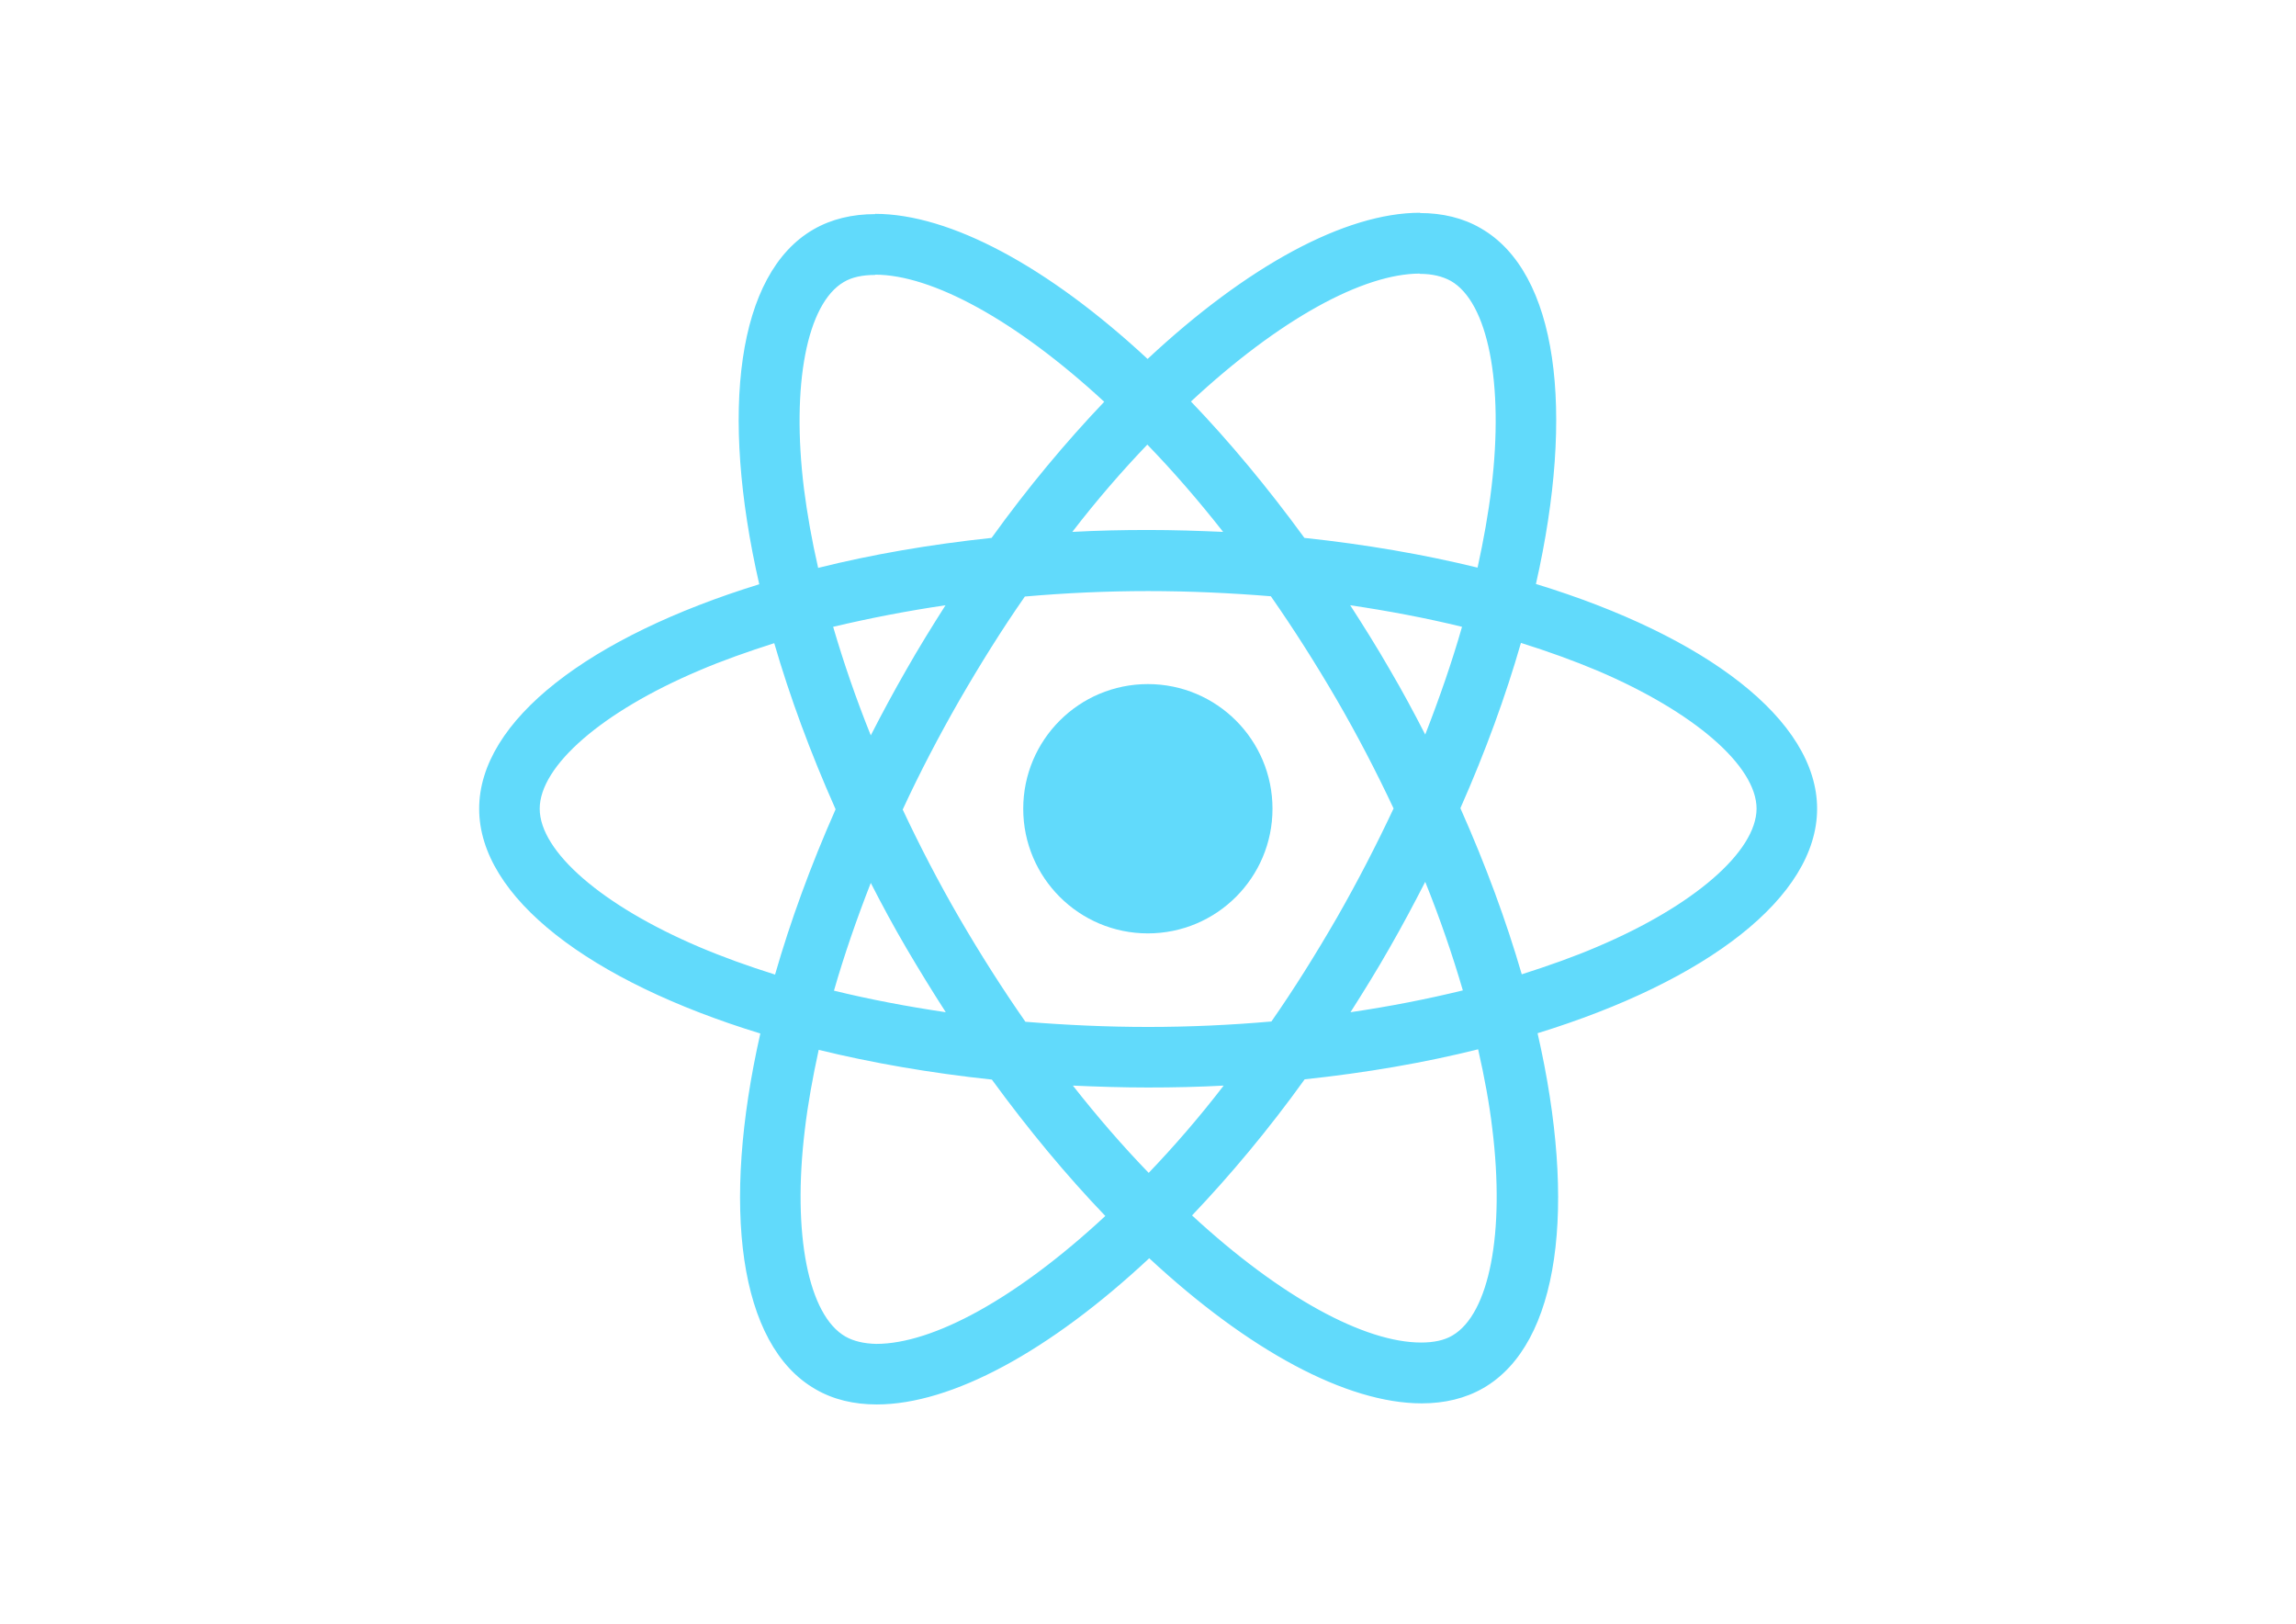
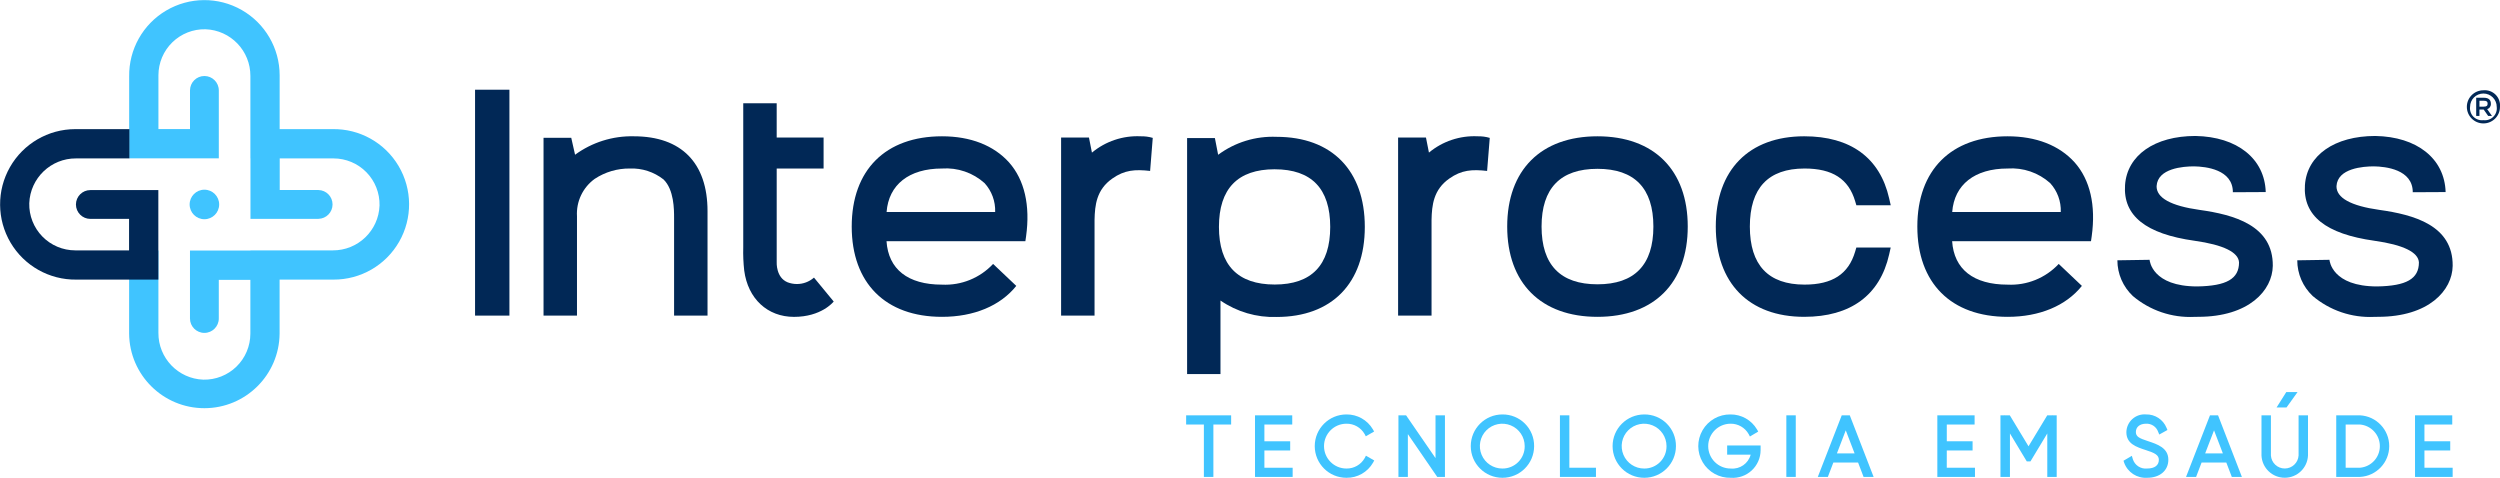
- <svg xmlns="http://www.w3.org/2000/svg" viewBox="0 0 841.9 595.3">
-   <g fill="#61DAFB">
-     <path d="M666.3 296.5c0-32.5-40.7-63.3-103.1-82.4 14.4-63.6 8-114.2-20.2-130.4-6.5-3.8-14.1-5.6-22.4-5.6v22.3c4.6 0 8.3.9 11.4 2.6 13.6 7.8 19.5 37.5 14.9 75.7-1.1 9.4-2.9 19.3-5.1 29.4-19.6-4.8-41-8.5-63.5-10.9-13.5-18.5-27.5-35.3-41.6-50 32.6-30.3 63.2-46.9 84-46.9V78c-27.5 0-63.5 19.6-99.9 53.6-36.4-33.8-72.4-53.2-99.9-53.2v22.3c20.7 0 51.4 16.5 84 46.6-14 14.7-28 31.4-41.3 49.9-22.6 2.4-44 6.1-63.6 11-2.3-10-4-19.7-5.2-29-4.7-38.2 1.1-67.9 14.6-75.8 3-1.8 6.9-2.6 11.5-2.6V78.5c-8.4 0-16 1.8-22.6 5.6-28.1 16.2-34.4 66.7-19.9 130.1-62.2 19.2-102.7 49.9-102.7 82.3 0 32.5 40.7 63.3 103.1 82.4-14.4 63.6-8 114.2 20.2 130.4 6.5 3.8 14.1 5.6 22.5 5.6 27.5 0 63.5-19.6 99.9-53.6 36.4 33.8 72.4 53.2 99.9 53.2 8.4 0 16-1.8 22.6-5.6 28.1-16.2 34.4-66.7 19.9-130.1 62-19.1 102.5-49.9 102.5-82.3zm-130.2-66.7c-3.7 12.9-8.3 26.2-13.5 39.5-4.1-8-8.4-16-13.1-24-4.6-8-9.5-15.8-14.4-23.4 14.2 2.1 27.9 4.7 41 7.9zm-45.8 106.5c-7.8 13.5-15.8 26.3-24.1 38.2-14.9 1.3-30 2-45.2 2-15.1 0-30.2-.7-45-1.9-8.3-11.9-16.4-24.6-24.2-38-7.6-13.1-14.5-26.4-20.8-39.8 6.2-13.4 13.2-26.8 20.7-39.9 7.8-13.5 15.8-26.3 24.1-38.2 14.9-1.3 30-2 45.2-2 15.1 0 30.2.7 45 1.9 8.3 11.9 16.4 24.6 24.2 38 7.6 13.1 14.5 26.4 20.8 39.8-6.3 13.4-13.2 26.8-20.7 39.9zm32.3-13c5.4 13.4 10 26.8 13.8 39.8-13.1 3.2-26.9 5.9-41.2 8 4.9-7.7 9.8-15.6 14.4-23.7 4.6-8 8.9-16.1 13-24.1zM421.2 430c-9.3-9.6-18.6-20.3-27.8-32 9 .4 18.2.7 27.5.7 9.4 0 18.7-.2 27.8-.7-9 11.7-18.3 22.4-27.5 32zm-74.4-58.9c-14.2-2.1-27.9-4.7-41-7.9 3.7-12.9 8.3-26.2 13.5-39.5 4.1 8 8.4 16 13.1 24 4.7 8 9.5 15.8 14.4 23.4zM420.7 163c9.3 9.6 18.6 20.3 27.8 32-9-.4-18.2-.7-27.5-.7-9.4 0-18.7.2-27.8.7 9-11.7 18.3-22.4 27.5-32zm-74 58.9c-4.9 7.7-9.8 15.6-14.4 23.7-4.6 8-8.9 16-13 24-5.4-13.4-10-26.8-13.8-39.8 13.1-3.1 26.9-5.8 41.2-7.9zm-90.5 125.2c-35.4-15.1-58.3-34.9-58.3-50.6 0-15.7 22.9-35.6 58.3-50.6 8.6-3.7 18-7 27.7-10.1 5.7 19.6 13.2 40 22.5 60.9-9.2 20.8-16.6 41.1-22.2 60.6-9.9-3.1-19.3-6.5-28-10.2zM310 490c-13.6-7.8-19.5-37.5-14.9-75.7 1.1-9.4 2.9-19.3 5.1-29.4 19.6 4.8 41 8.5 63.5 10.9 13.5 18.5 27.5 35.3 41.6 50-32.6 30.3-63.2 46.9-84 46.9-4.5-.1-8.3-1-11.3-2.7zm237.2-76.2c4.7 38.2-1.1 67.9-14.6 75.8-3 1.8-6.9 2.6-11.5 2.6-20.7 0-51.4-16.5-84-46.6 14-14.7 28-31.4 41.3-49.9 22.6-2.4 44-6.1 63.6-11 2.3 10.1 4.1 19.8 5.2 29.1zm38.5-66.7c-8.6 3.7-18 7-27.7 10.1-5.7-19.6-13.2-40-22.5-60.9 9.2-20.8 16.6-41.1 22.2-60.6 9.9 3.1 19.3 6.5 28.1 10.2 35.4 15.1 58.3 34.9 58.3 50.6-.1 15.7-23 35.6-58.4 50.6zM320.8 78.4z" />
-     <circle cx="420.9" cy="296.5" r="45.7" />
-     <path d="M520.5 78.1z" />
+ <svg xmlns="http://www.w3.org/2000/svg" width="350.001" height="66.892" viewBox="0 0 350.001 66.892">
+   <g transform="translate(-254.732 -349.922)">
+     <g transform="translate(254.732 349.922)">
+       <g transform="translate(166.06 54.892)">
+         <path d="M568,460.9h2.483v7.337h1.331V460.9H574.3v-1.285H568Z" transform="translate(-568 -456.359)" fill="#40c4ff" />
+         <path d="M587.5,464.533h3.612v-1.286H587.5V460.9H591.4v-1.285h-5.213v8.622h5.27v-1.286H587.5Z" transform="translate(-576.545 -456.359)" fill="#40c4ff" />
+         <path d="M608.929,465.486a2.88,2.88,0,0,1-2.559,1.465,3.138,3.138,0,1,1,0-6.276,2.873,2.873,0,0,1,2.538,1.434l.175.328,1.165-.668-.178-.312a4.231,4.231,0,0,0-3.7-2.079,4.435,4.435,0,1,0,0,8.87,4.221,4.221,0,0,0,3.724-2.116l.171-.311-1.164-.668Z" transform="translate(-583.93 -456.248)" fill="#40c4ff" />
+         <path d="M629.261,465.607l-4.123-5.995h-1.069v8.622h1.319v-5.992l4.111,5.992h1.081v-8.622h-1.32Z" transform="translate(-594.347 -456.359)" fill="#40c4ff" />
+         <path d="M647.606,459.378a4.435,4.435,0,1,0,4.435,4.435A4.388,4.388,0,0,0,647.606,459.378Zm0,7.573a3.138,3.138,0,1,1,3.116-3.138A3.093,3.093,0,0,1,647.606,466.951Z" transform="translate(-603.324 -456.248)" fill="#40c4ff" />
+         <path d="M668.042,459.613h-1.32v8.622h5.044v-1.286h-3.724Z" transform="translate(-614.391 -456.359)" fill="#40c4ff" />
+         <path d="M685.063,459.378a4.435,4.435,0,1,0,4.435,4.435A4.388,4.388,0,0,0,685.063,459.378Zm0,7.573a3.138,3.138,0,1,1,3.115-3.138A3.093,3.093,0,0,1,685.063,466.951Z" transform="translate(-620.925 -456.248)" fill="#40c4ff" />
+         <path d="M707.335,465.009h3.293a2.627,2.627,0,0,1-2.786,1.942,3.138,3.138,0,1,1-.045-6.276,2.864,2.864,0,0,1,2.548,1.454l.177.338,1.163-.692-.177-.308a4.261,4.261,0,0,0-3.71-2.089,4.436,4.436,0,1,0,.045,8.87,3.894,3.894,0,0,0,4.176-3.86v-.665h-4.683Z" transform="translate(-631.593 -456.248)" fill="#40c4ff" />
+         <rect width="1.319" height="8.622" transform="translate(84.029 3.254)" fill="#40c4ff" />
+         <path d="M738.179,459.613l-3.35,8.622h1.407l.768-2.009h3.465l.767,2.009h1.407l-3.338-8.622Zm-.674,5.327,1.237-3.226,1.236,3.226Z" transform="translate(-646.395 -456.359)" fill="#40c4ff" />
+         <path d="M767.723,464.533h3.612v-1.286h-3.612V460.9h3.894v-1.285H766.4v8.622h5.27v-1.286h-3.95Z" transform="translate(-661.232 -456.359)" fill="#40c4ff" />
+         <path d="M790.345,459.506l-.034.056h-.688L787,463.9l-2.618-4.336h-.677l-.034-.056v.056h-.6v8.622H784.4V462.1l2.359,3.917h.509l2.359-3.917v6.084h1.319v-8.622h-.6Z" transform="translate(-669.067 -456.309)" fill="#40c4ff" />
+         <path d="M818.978,463.11c-1.2-.394-1.682-.62-1.682-1.272,0-.707.558-1.163,1.422-1.163a1.708,1.708,0,0,1,1.7,1.142l.154.374,1.144-.636-.125-.3a3.017,3.017,0,0,0-2.872-1.88,2.542,2.542,0,0,0-2.753,2.482c0,1.627,1.382,2.076,2.756,2.522,1.214.386,1.792.686,1.792,1.35,0,.775-.593,1.219-1.626,1.219a1.892,1.892,0,0,1-2.024-1.329l-.128-.447-1.17.686.089.276a3.206,3.206,0,0,0,3.232,2.112c1.768,0,2.956-1.016,2.956-2.527C821.844,464.058,820.321,463.554,818.978,463.11Z" transform="translate(-684.334 -456.248)" fill="#40c4ff" />
+         <path d="M835.433,459.613l-3.351,8.622h1.407l.767-2.009h3.465l.768,2.009H839.9l-3.337-8.622Zm-.674,5.327L836,461.714l1.237,3.226Z" transform="translate(-692.095 -456.359)" fill="#40c4ff" />
+         <path d="M858.927,453.474h-1.578l-1.357,2.155h1.391Z" transform="translate(-703.331 -453.474)" fill="#40c4ff" />
+         <path d="M857.2,465.233a1.94,1.94,0,0,1-3.873,0v-5.62h-1.32v5.62a3.259,3.259,0,0,0,6.512,0v-5.62H857.2Z" transform="translate(-701.458 -456.359)" fill="#40c4ff" />
+         <path d="M875.078,459.613h-3.329v8.622h3.329a4.317,4.317,0,0,0,0-8.622Zm0,7.336h-2.01V460.9h2.01a3.036,3.036,0,0,1,0,6.05Z" transform="translate(-710.735 -456.359)" fill="#40c4ff" />
+         <path d="M893.873,466.949v-2.416h3.612v-1.286h-3.612V460.9h3.894v-1.285h-5.213v8.622h5.27v-1.286Z" transform="translate(-720.511 -456.359)" fill="#40c4ff" />
+       </g>
+       <path d="M317.3,368h-7.388v-7.545a10.534,10.534,0,1,0-21.067.16V372.09h12.55v-9.51a2.017,2.017,0,1,0-4.034,0v5.414h-4.42v-7.539a6.445,6.445,0,0,1,6.593-6.436,6.515,6.515,0,0,1,6.282,6.556v11.5h.01v8.484h9.52a2.017,2.017,0,0,0,0-4.033h-5.424V372.1h7.539a6.445,6.445,0,0,1,6.435,6.592,6.515,6.515,0,0,1-6.556,6.283H305.821V385h-8.463v9.511a2.017,2.017,0,1,0,4.034,0V389.1h4.42v7.538a6.445,6.445,0,0,1-6.593,6.436,6.516,6.516,0,0,1-6.281-6.556V384.993h-4.1v11.644a10.534,10.534,0,0,0,21.067,0v-7.571h7.548A10.534,10.534,0,1,0,317.3,368Z" transform="translate(-270.761 -349.922)" fill="#40c4ff" />
+       <path d="M308.948,402.088a2.067,2.067,0,1,1-2.067-2.067,2.067,2.067,0,0,1,2.067,2.067" transform="translate(-278.265 -373.464)" fill="#40c4ff" />
+       <path d="M276.9,405.093H265.424a10.534,10.534,0,1,1-.159-21.067h7.583v4.1h-7.462a6.517,6.517,0,0,0-6.557,6.281A6.444,6.444,0,0,0,265.266,401H272.8v-4.407H267.38a2.017,2.017,0,0,1-2.016-2.017h0a2.016,2.016,0,0,1,2.016-2.016H276.9Z" transform="translate(-254.732 -365.948)" fill="#012856" />
+       <g transform="translate(66.508 12.56)">
+         <rect width="4.811" height="31.625" fill="#012856" />
+         <path d="M410.928,385.917A13.413,13.413,0,0,0,402.7,388.5l-.534-2.372h-3.88v24.89h4.683v-13.9a6.012,6.012,0,0,1,2.486-5.243,8.762,8.762,0,0,1,4.912-1.448,7.172,7.172,0,0,1,4.721,1.533c1.475,1.438,1.475,4.209,1.475,5.393v13.668h4.682V396.41C421.249,389.643,417.584,385.917,410.928,385.917Z" transform="translate(-388.699 -379.396)" fill="#012856" />
+         <path d="M460.931,401.592a3.6,3.6,0,0,1-2.413.9,3.7,3.7,0,0,1-1.284-.241c-1.622-.668-1.529-2.733-1.523-2.867V386.321h6.565v-4.339H455.71v-4.8h-4.682v20.188a23.488,23.488,0,0,0,.136,3.236c.516,3.94,3.251,6.485,6.968,6.485,3.817,0,5.49-2.06,5.559-2.148Z" transform="translate(-413.481 -375.289)" fill="#012856" />
+         <path d="M492.315,385.917c-7.913,0-12.638,4.725-12.638,12.638s4.725,12.638,12.638,12.638c4.465,0,8.16-1.538,10.4-4.331l-3.244-3.076a9.168,9.168,0,0,1-7.159,2.9c-4.772,0-7.506-2.155-7.764-6.086h19.441l.1-.687c.6-4.329-.225-7.9-2.386-10.339C499.546,387.18,496.3,385.917,492.315,385.917Zm0,4.511a8.086,8.086,0,0,1,5.958,2.041,5.7,5.7,0,0,1,1.486,4.045h-15.2C484.85,392.689,487.7,390.428,492.315,390.428Z" transform="translate(-426.944 -379.396)" fill="#012856" />
+         <path d="M546.117,385.917a9.928,9.928,0,0,0-6.822,2.286l-.417-2.115h-3.9v24.933h4.683V397.628c.043-2.082.271-4.244,2.494-5.8,1.706-1.2,3.175-1.3,5.286-1.061l.369-4.627A5.488,5.488,0,0,0,546.117,385.917Z" transform="translate(-452.932 -379.396)" fill="#012856" />
+         <path d="M635.121,385.917A9.928,9.928,0,0,0,628.3,388.2l-.417-2.114h-3.9v24.933h4.682V397.628c.044-2.082.272-4.245,2.494-5.8,1.706-1.2,3.175-1.3,5.285-1.061l.37-4.627A5.487,5.487,0,0,0,635.121,385.917Z" transform="translate(-494.756 -379.396)" fill="#012856" />
+         <path d="M665.433,385.917c-7.914,0-12.638,4.725-12.638,12.638s4.725,12.638,12.638,12.638,12.638-4.725,12.638-12.638S673.347,385.917,665.433,385.917Zm0,20.722c-5.193,0-7.827-2.72-7.827-8.084s2.634-8.084,7.827-8.084,7.827,2.72,7.827,8.084S670.627,406.639,665.433,406.639Z" transform="translate(-508.294 -379.396)" fill="#012856" />
+         <path d="M720.309,390.428c3.91,0,6.162,1.455,7.087,4.578l.169.57h4.811l-.222-.974c-1.293-5.683-5.4-8.686-11.889-8.686-7.752,0-12.381,4.725-12.381,12.638s4.629,12.638,12.381,12.638c6.489,0,10.6-3.019,11.889-8.73l.219-.972h-4.809l-.169.57c-.933,3.152-3.186,4.621-7.087,4.621-5.079,0-7.655-2.734-7.655-8.127S715.229,390.428,720.309,390.428Z" transform="translate(-534.181 -379.396)" fill="#012856" />
+         <path d="M773.752,385.917c-7.914,0-12.638,4.725-12.638,12.638s4.724,12.638,12.638,12.638c4.465,0,8.16-1.538,10.4-4.331l-3.244-3.076a9.169,9.169,0,0,1-7.159,2.9c-4.772,0-7.506-2.155-7.764-6.086h19.441l.1-.687c.6-4.329-.225-7.9-2.386-10.339C780.983,387.18,777.738,385.917,773.752,385.917Zm0,4.511a8.087,8.087,0,0,1,5.958,2.041,5.694,5.694,0,0,1,1.486,4.045h-15.2C766.287,392.689,769.14,390.428,773.752,390.428Z" transform="translate(-559.194 -379.396)" fill="#012856" />
+         <path d="M825.442,396.184c-4.02-.564-6.041-1.693-6.008-3.328.141-2.5,3.721-2.766,5.241-2.766,1.635.025,5.437.428,5.437,3.622l4.6-.024c-.14-4.675-4-7.758-9.849-7.852-5.7,0-9.562,2.7-9.847,6.878-.289,4.286,2.9,6.835,9.737,7.793,4.047.571,6.141,1.605,6.222,3.029,0,2.3-1.754,3.3-5.853,3.364-6.3,0-6.658-3.576-6.671-3.728l-4.508.07a6.885,6.885,0,0,0,2.164,5,12.415,12.415,0,0,0,8.6,2.921c.18,0,.362,0,.544-.009,7.113,0,10.4-3.7,10.45-7.138C835.756,398.348,830.248,396.853,825.442,396.184Z" transform="translate(-584.017 -379.359)" fill="#012856" />
+         <path d="M872.953,396.184c-4.019-.564-6.04-1.693-6.008-3.328.142-2.5,3.721-2.766,5.241-2.766,1.635.025,5.437.429,5.437,3.622l4.6-.024c-.14-4.675-4-7.758-9.849-7.852-5.7,0-9.562,2.7-9.848,6.878-.288,4.286,2.9,6.835,9.736,7.793,4.048.571,6.141,1.605,6.222,3.029,0,2.3-1.754,3.3-5.853,3.364-6.3,0-6.658-3.576-6.671-3.728l-4.508.07a6.883,6.883,0,0,0,2.164,5,12.413,12.413,0,0,0,8.6,2.921c.18,0,.361,0,.544-.009,7.113,0,10.4-3.7,10.45-7.138C883.268,398.348,877.759,396.853,872.953,396.184Z" transform="translate(-606.343 -379.359)" fill="#012856" />
+         <path d="M580.778,386.059a12.846,12.846,0,0,0-8.18,2.513l-.455-2.341h-3.891v33.041h4.673V408.979a13.117,13.117,0,0,0,7.853,2.3c7.736,0,12.354-4.715,12.354-12.611S588.514,386.059,580.778,386.059Zm-.257,4.544c5.155,0,7.768,2.715,7.768,8.067s-2.613,8.067-7.768,8.067c-5.182,0-7.81-2.714-7.81-8.067S575.339,390.6,580.521,390.6Z" transform="translate(-468.566 -379.463)" fill="#012856" />
+       </g>
+     </g>
+     <g transform="translate(600.092 362.561)">
+       <path d="M910.768,376.567c0-.379-.17-.831-.982-.831h-1.075v2.552h.456v-.9h.59l.635.9h.532l-.677-.959A.726.726,0,0,0,910.768,376.567Zm-1.6-.41h.607c.382,0,.538.118.538.41s-.156.416-.538.416h-.607Z" transform="translate(-907.404 -374.692)" fill="#012856" />
+       <path d="M908.566,373.766a2.32,2.32,0,1,0,2.32,2.32A2.132,2.132,0,0,0,908.566,373.766Zm0,4.183a1.668,1.668,0,0,1-1.869-1.863,1.866,1.866,0,1,1,3.732,0A1.665,1.665,0,0,1,908.566,377.949Z" transform="translate(-906.246 -373.766)" fill="#012856" />
+     </g>
  </g>
</svg>
